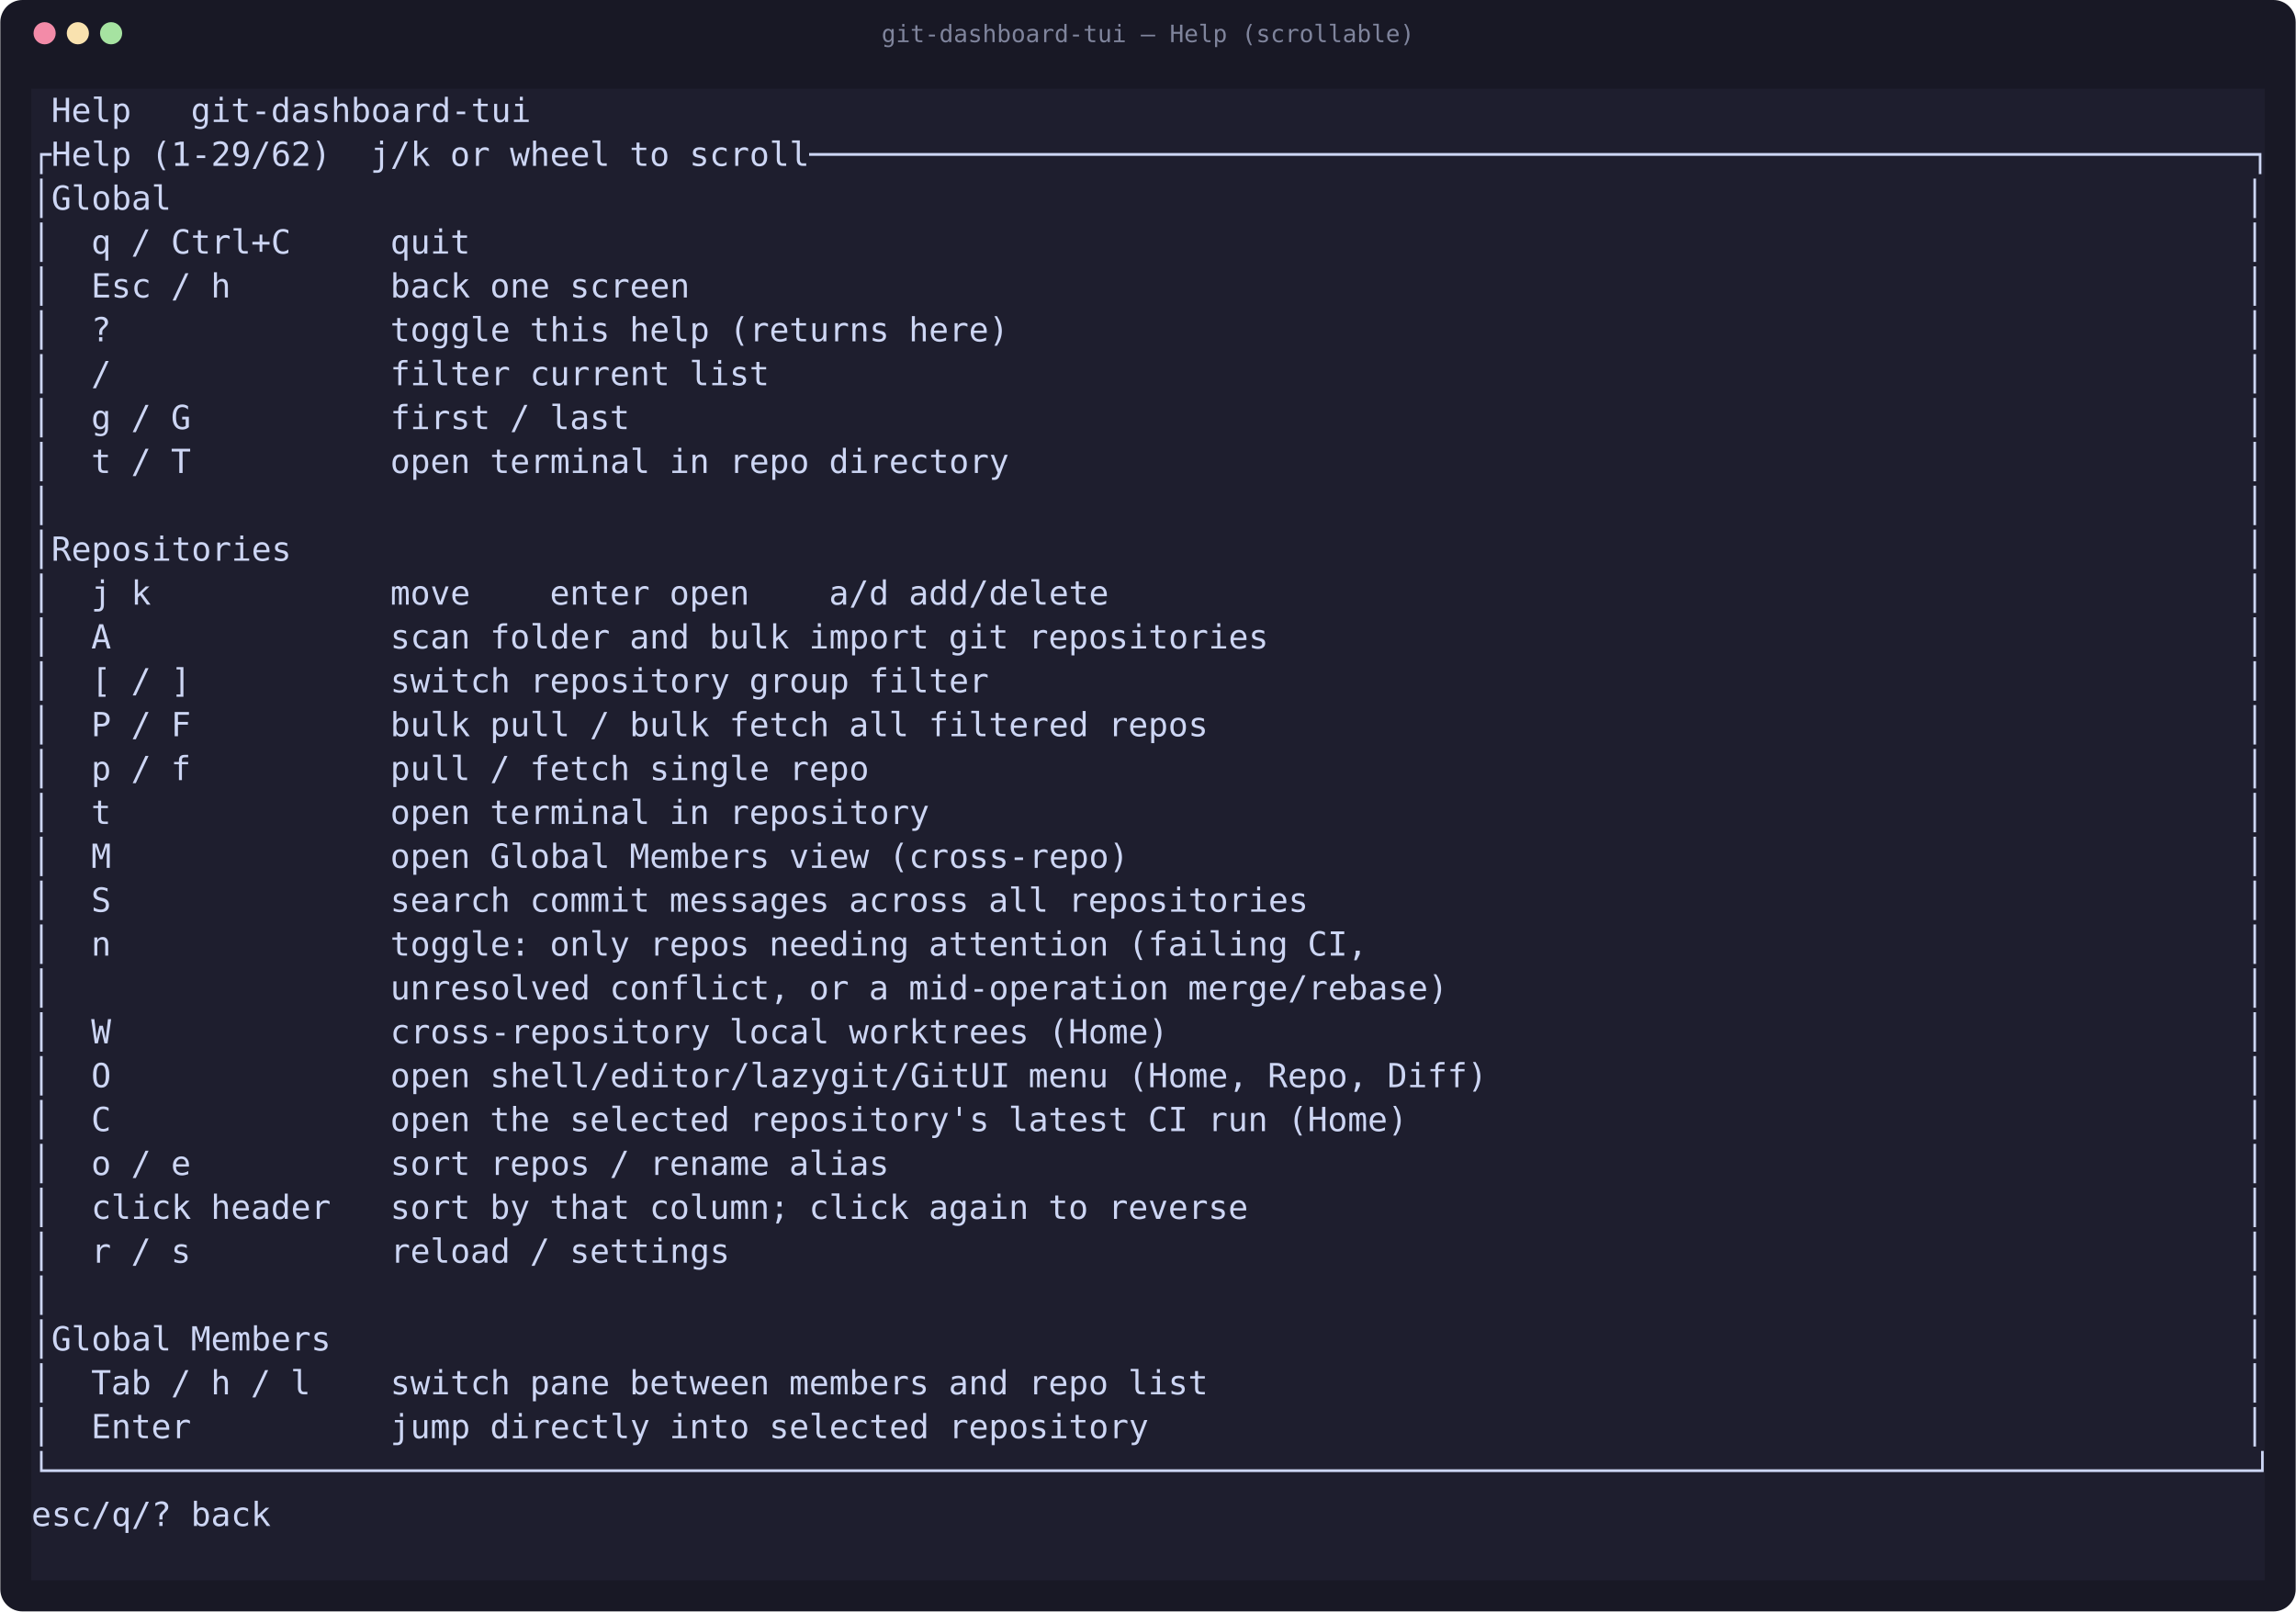
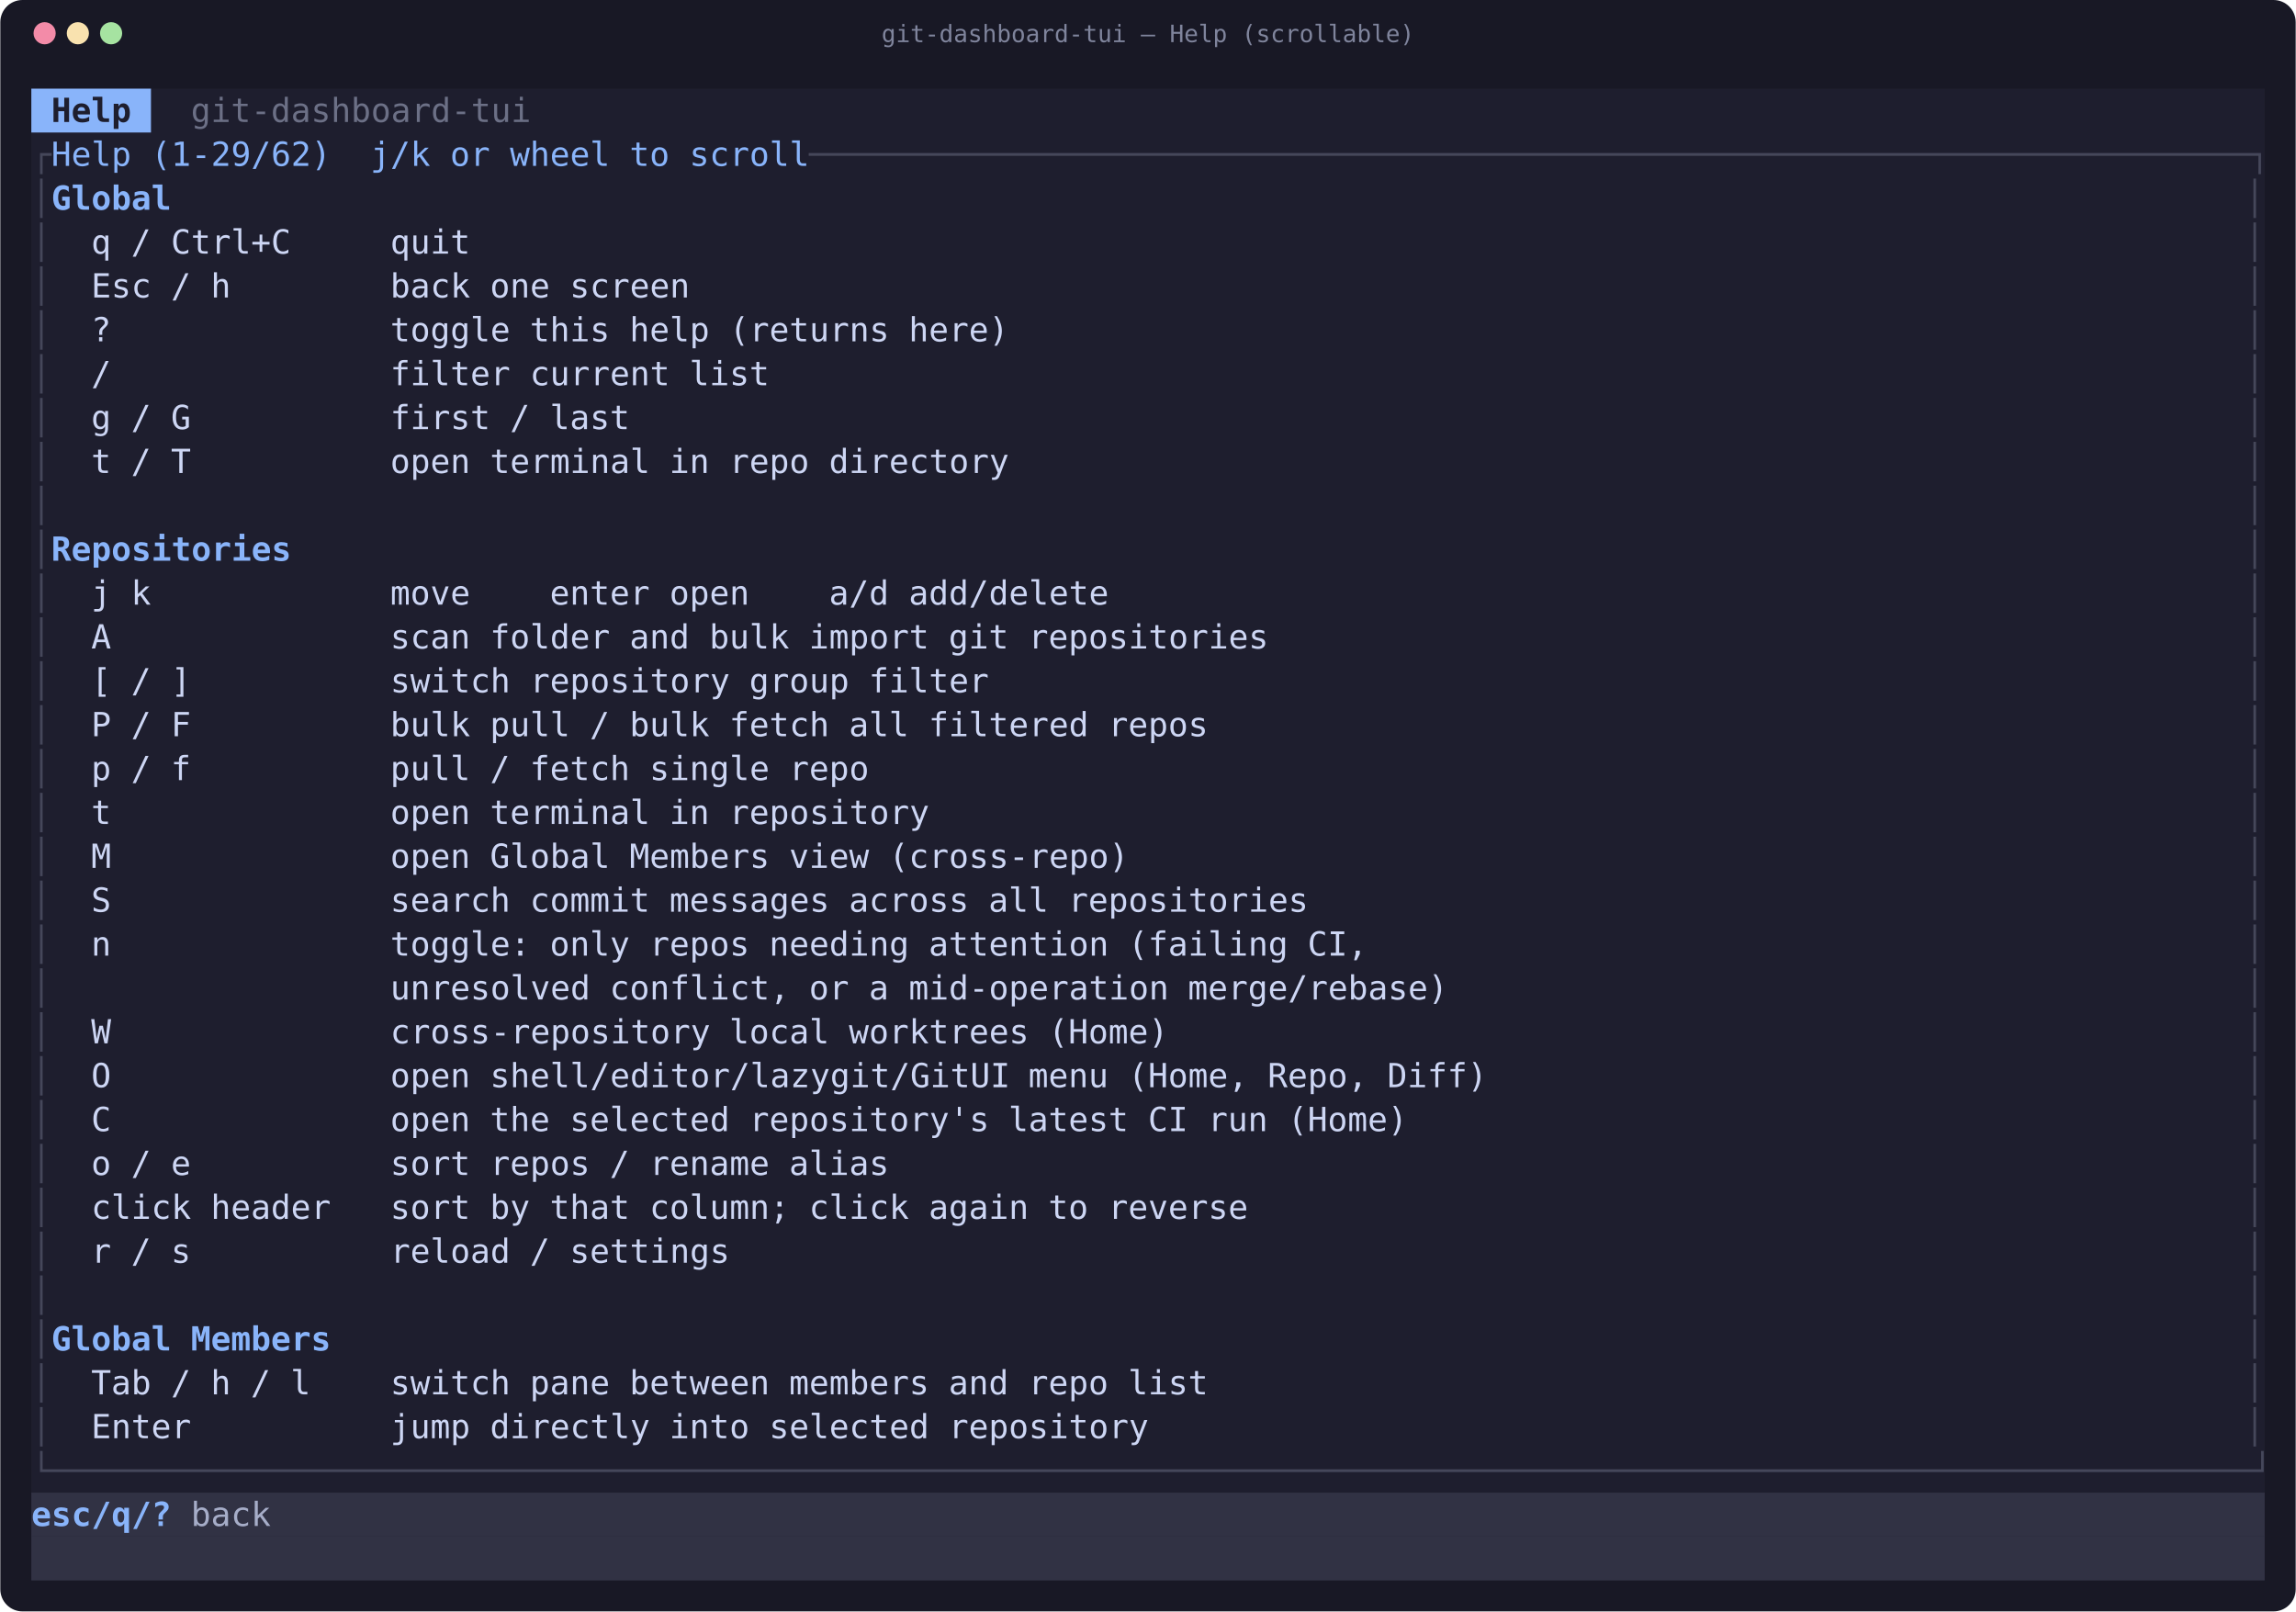
<svg xmlns="http://www.w3.org/2000/svg" width="1036" height="727" viewBox="0 0 1036.00 727.20" font-family="ui-monospace,SFMono-Regular,Menlo,Consolas,'DejaVu Sans Mono','Noto Sans Mono CJK JP','Hiragino Kaku Gothic ProN','Yu Gothic',monospace" font-size="15.0">
  <rect width="1036.00" height="727.20" rx="10" fill="#181825" />
  <circle cx="20.0" cy="15.0" r="5" fill="#f38ba8" />
  <circle cx="35.0" cy="15.0" r="5" fill="#f9e2af" />
  <circle cx="50.0" cy="15.0" r="5" fill="#a6e3a1" />
  <text x="518.0" y="19.0" fill="#7f849c" font-size="10.8" text-anchor="middle">git-dashboard-tui — Help (scrollable)</text>
  <rect x="14.00" y="40.00" width="1008.00" height="673.20" fill="#1e1e2e" />
-   <text x="23.00" y="55.05" fill="#cdd6f4" textLength="36.00" lengthAdjust="spacingAndGlyphs" xml:space="preserve">Help</text>
-   <text x="86.00" y="55.05" fill="#cdd6f4" textLength="153.00" lengthAdjust="spacingAndGlyphs" xml:space="preserve">git-dashboard-tui</text>
-   <text x="14.00" y="74.85" fill="#cdd6f4" textLength="45.00" lengthAdjust="spacingAndGlyphs" xml:space="preserve">┌Help</text>
-   <text x="68.00" y="74.85" fill="#cdd6f4" textLength="81.00" lengthAdjust="spacingAndGlyphs" xml:space="preserve">(1-29/62)</text>
-   <text x="167.00" y="74.85" fill="#cdd6f4" textLength="27.00" lengthAdjust="spacingAndGlyphs" xml:space="preserve">j/k</text>
-   <text x="203.00" y="74.85" fill="#cdd6f4" textLength="18.00" lengthAdjust="spacingAndGlyphs" xml:space="preserve">or</text>
-   <text x="230.00" y="74.85" fill="#cdd6f4" textLength="45.00" lengthAdjust="spacingAndGlyphs" xml:space="preserve">wheel</text>
-   <text x="284.00" y="74.85" fill="#cdd6f4" textLength="18.00" lengthAdjust="spacingAndGlyphs" xml:space="preserve">to</text>
-   <text x="311.00" y="74.85" fill="#cdd6f4" textLength="711.00" lengthAdjust="spacingAndGlyphs" xml:space="preserve">scroll────────────────────────────────────────────────────────────────────────┐</text>
-   <text x="14.00" y="94.65" fill="#cdd6f4" textLength="63.00" lengthAdjust="spacingAndGlyphs" xml:space="preserve">│Global</text>
-   <text x="1013.00" y="94.65" fill="#cdd6f4" textLength="9.00" lengthAdjust="spacingAndGlyphs" xml:space="preserve">│</text>
-   <text x="14.00" y="114.45" fill="#cdd6f4" textLength="9.00" lengthAdjust="spacingAndGlyphs" xml:space="preserve">│</text>
+   <rect x="14.00" y="40.00" width="54.00" height="19.80" fill="#89b4fa" />
+   <text x="23.00" y="55.05" fill="#1e1e2e" font-weight="bold" textLength="36.00" lengthAdjust="spacingAndGlyphs" xml:space="preserve">Help</text>
+   <text x="86.00" y="55.05" fill="#6c7086" textLength="153.00" lengthAdjust="spacingAndGlyphs" xml:space="preserve">git-dashboard-tui</text>
+   <text x="14.00" y="74.85" fill="#45475a" textLength="9.00" lengthAdjust="spacingAndGlyphs" xml:space="preserve">┌</text>
+   <text x="23.00" y="74.85" fill="#89b4fa" textLength="36.00" lengthAdjust="spacingAndGlyphs" xml:space="preserve">Help</text>
+   <text x="68.00" y="74.85" fill="#89b4fa" textLength="81.00" lengthAdjust="spacingAndGlyphs" xml:space="preserve">(1-29/62)</text>
+   <text x="167.00" y="74.85" fill="#89b4fa" textLength="27.00" lengthAdjust="spacingAndGlyphs" xml:space="preserve">j/k</text>
+   <text x="203.00" y="74.85" fill="#89b4fa" textLength="18.00" lengthAdjust="spacingAndGlyphs" xml:space="preserve">or</text>
+   <text x="230.00" y="74.85" fill="#89b4fa" textLength="45.00" lengthAdjust="spacingAndGlyphs" xml:space="preserve">wheel</text>
+   <text x="284.00" y="74.85" fill="#89b4fa" textLength="18.00" lengthAdjust="spacingAndGlyphs" xml:space="preserve">to</text>
+   <text x="311.00" y="74.85" fill="#89b4fa" textLength="54.00" lengthAdjust="spacingAndGlyphs" xml:space="preserve">scroll</text>
+   <text x="365.00" y="74.85" fill="#45475a" textLength="657.00" lengthAdjust="spacingAndGlyphs" xml:space="preserve">────────────────────────────────────────────────────────────────────────┐</text>
+   <text x="14.00" y="94.65" fill="#45475a" textLength="9.00" lengthAdjust="spacingAndGlyphs" xml:space="preserve">│</text>
+   <text x="23.00" y="94.65" fill="#89b4fa" font-weight="bold" textLength="54.00" lengthAdjust="spacingAndGlyphs" xml:space="preserve">Global</text>
+   <text x="1013.00" y="94.65" fill="#45475a" textLength="9.00" lengthAdjust="spacingAndGlyphs" xml:space="preserve">│</text>
+   <text x="14.00" y="114.45" fill="#45475a" textLength="9.00" lengthAdjust="spacingAndGlyphs" xml:space="preserve">│</text>
  <text x="41.00" y="114.45" fill="#cdd6f4" textLength="9.00" lengthAdjust="spacingAndGlyphs" xml:space="preserve">q</text>
  <text x="59.00" y="114.45" fill="#cdd6f4" textLength="9.00" lengthAdjust="spacingAndGlyphs" xml:space="preserve">/</text>
  <text x="77.00" y="114.45" fill="#cdd6f4" textLength="54.00" lengthAdjust="spacingAndGlyphs" xml:space="preserve">Ctrl+C</text>
  <text x="176.00" y="114.45" fill="#cdd6f4" textLength="36.00" lengthAdjust="spacingAndGlyphs" xml:space="preserve">quit</text>
-   <text x="1013.00" y="114.45" fill="#cdd6f4" textLength="9.00" lengthAdjust="spacingAndGlyphs" xml:space="preserve">│</text>
-   <text x="14.00" y="134.25" fill="#cdd6f4" textLength="9.00" lengthAdjust="spacingAndGlyphs" xml:space="preserve">│</text>
+   <text x="1013.00" y="114.45" fill="#45475a" textLength="9.00" lengthAdjust="spacingAndGlyphs" xml:space="preserve">│</text>
+   <text x="14.00" y="134.25" fill="#45475a" textLength="9.00" lengthAdjust="spacingAndGlyphs" xml:space="preserve">│</text>
  <text x="41.00" y="134.25" fill="#cdd6f4" textLength="27.00" lengthAdjust="spacingAndGlyphs" xml:space="preserve">Esc</text>
  <text x="77.00" y="134.25" fill="#cdd6f4" textLength="9.00" lengthAdjust="spacingAndGlyphs" xml:space="preserve">/</text>
  <text x="95.00" y="134.25" fill="#cdd6f4" textLength="9.00" lengthAdjust="spacingAndGlyphs" xml:space="preserve">h</text>
  <text x="176.00" y="134.25" fill="#cdd6f4" textLength="36.00" lengthAdjust="spacingAndGlyphs" xml:space="preserve">back</text>
  <text x="221.00" y="134.25" fill="#cdd6f4" textLength="27.00" lengthAdjust="spacingAndGlyphs" xml:space="preserve">one</text>
  <text x="257.00" y="134.25" fill="#cdd6f4" textLength="54.00" lengthAdjust="spacingAndGlyphs" xml:space="preserve">screen</text>
-   <text x="1013.00" y="134.25" fill="#cdd6f4" textLength="9.00" lengthAdjust="spacingAndGlyphs" xml:space="preserve">│</text>
-   <text x="14.00" y="154.05" fill="#cdd6f4" textLength="9.00" lengthAdjust="spacingAndGlyphs" xml:space="preserve">│</text>
+   <text x="1013.00" y="134.25" fill="#45475a" textLength="9.00" lengthAdjust="spacingAndGlyphs" xml:space="preserve">│</text>
+   <text x="14.00" y="154.05" fill="#45475a" textLength="9.00" lengthAdjust="spacingAndGlyphs" xml:space="preserve">│</text>
  <text x="41.00" y="154.05" fill="#cdd6f4" textLength="9.00" lengthAdjust="spacingAndGlyphs" xml:space="preserve">?</text>
  <text x="176.00" y="154.05" fill="#cdd6f4" textLength="54.00" lengthAdjust="spacingAndGlyphs" xml:space="preserve">toggle</text>
  <text x="239.00" y="154.05" fill="#cdd6f4" textLength="36.00" lengthAdjust="spacingAndGlyphs" xml:space="preserve">this</text>
  <text x="284.00" y="154.05" fill="#cdd6f4" textLength="36.00" lengthAdjust="spacingAndGlyphs" xml:space="preserve">help</text>
  <text x="329.00" y="154.05" fill="#cdd6f4" textLength="72.00" lengthAdjust="spacingAndGlyphs" xml:space="preserve">(returns</text>
  <text x="410.00" y="154.05" fill="#cdd6f4" textLength="45.00" lengthAdjust="spacingAndGlyphs" xml:space="preserve">here)</text>
-   <text x="1013.00" y="154.05" fill="#cdd6f4" textLength="9.00" lengthAdjust="spacingAndGlyphs" xml:space="preserve">│</text>
-   <text x="14.00" y="173.85" fill="#cdd6f4" textLength="9.00" lengthAdjust="spacingAndGlyphs" xml:space="preserve">│</text>
+   <text x="1013.00" y="154.05" fill="#45475a" textLength="9.00" lengthAdjust="spacingAndGlyphs" xml:space="preserve">│</text>
+   <text x="14.00" y="173.85" fill="#45475a" textLength="9.00" lengthAdjust="spacingAndGlyphs" xml:space="preserve">│</text>
  <text x="41.00" y="173.85" fill="#cdd6f4" textLength="9.00" lengthAdjust="spacingAndGlyphs" xml:space="preserve">/</text>
  <text x="176.00" y="173.85" fill="#cdd6f4" textLength="54.00" lengthAdjust="spacingAndGlyphs" xml:space="preserve">filter</text>
  <text x="239.00" y="173.85" fill="#cdd6f4" textLength="63.00" lengthAdjust="spacingAndGlyphs" xml:space="preserve">current</text>
  <text x="311.00" y="173.85" fill="#cdd6f4" textLength="36.00" lengthAdjust="spacingAndGlyphs" xml:space="preserve">list</text>
-   <text x="1013.00" y="173.85" fill="#cdd6f4" textLength="9.00" lengthAdjust="spacingAndGlyphs" xml:space="preserve">│</text>
-   <text x="14.00" y="193.65" fill="#cdd6f4" textLength="9.00" lengthAdjust="spacingAndGlyphs" xml:space="preserve">│</text>
+   <text x="1013.00" y="173.85" fill="#45475a" textLength="9.00" lengthAdjust="spacingAndGlyphs" xml:space="preserve">│</text>
+   <text x="14.00" y="193.65" fill="#45475a" textLength="9.00" lengthAdjust="spacingAndGlyphs" xml:space="preserve">│</text>
  <text x="41.00" y="193.65" fill="#cdd6f4" textLength="9.00" lengthAdjust="spacingAndGlyphs" xml:space="preserve">g</text>
  <text x="59.00" y="193.65" fill="#cdd6f4" textLength="9.00" lengthAdjust="spacingAndGlyphs" xml:space="preserve">/</text>
  <text x="77.00" y="193.65" fill="#cdd6f4" textLength="9.00" lengthAdjust="spacingAndGlyphs" xml:space="preserve">G</text>
  <text x="176.00" y="193.65" fill="#cdd6f4" textLength="45.00" lengthAdjust="spacingAndGlyphs" xml:space="preserve">first</text>
  <text x="230.00" y="193.65" fill="#cdd6f4" textLength="9.00" lengthAdjust="spacingAndGlyphs" xml:space="preserve">/</text>
  <text x="248.00" y="193.65" fill="#cdd6f4" textLength="36.00" lengthAdjust="spacingAndGlyphs" xml:space="preserve">last</text>
-   <text x="1013.00" y="193.65" fill="#cdd6f4" textLength="9.00" lengthAdjust="spacingAndGlyphs" xml:space="preserve">│</text>
-   <text x="14.00" y="213.45" fill="#cdd6f4" textLength="9.00" lengthAdjust="spacingAndGlyphs" xml:space="preserve">│</text>
+   <text x="1013.00" y="193.65" fill="#45475a" textLength="9.00" lengthAdjust="spacingAndGlyphs" xml:space="preserve">│</text>
+   <text x="14.00" y="213.45" fill="#45475a" textLength="9.00" lengthAdjust="spacingAndGlyphs" xml:space="preserve">│</text>
  <text x="41.00" y="213.45" fill="#cdd6f4" textLength="9.00" lengthAdjust="spacingAndGlyphs" xml:space="preserve">t</text>
  <text x="59.00" y="213.45" fill="#cdd6f4" textLength="9.00" lengthAdjust="spacingAndGlyphs" xml:space="preserve">/</text>
  <text x="77.00" y="213.45" fill="#cdd6f4" textLength="9.00" lengthAdjust="spacingAndGlyphs" xml:space="preserve">T</text>
  <text x="176.00" y="213.45" fill="#cdd6f4" textLength="36.00" lengthAdjust="spacingAndGlyphs" xml:space="preserve">open</text>
  <text x="221.00" y="213.45" fill="#cdd6f4" textLength="72.00" lengthAdjust="spacingAndGlyphs" xml:space="preserve">terminal</text>
  <text x="302.00" y="213.45" fill="#cdd6f4" textLength="18.00" lengthAdjust="spacingAndGlyphs" xml:space="preserve">in</text>
  <text x="329.00" y="213.45" fill="#cdd6f4" textLength="36.00" lengthAdjust="spacingAndGlyphs" xml:space="preserve">repo</text>
  <text x="374.00" y="213.45" fill="#cdd6f4" textLength="81.00" lengthAdjust="spacingAndGlyphs" xml:space="preserve">directory</text>
-   <text x="1013.00" y="213.45" fill="#cdd6f4" textLength="9.00" lengthAdjust="spacingAndGlyphs" xml:space="preserve">│</text>
-   <text x="14.00" y="233.25" fill="#cdd6f4" textLength="9.00" lengthAdjust="spacingAndGlyphs" xml:space="preserve">│</text>
-   <text x="1013.00" y="233.25" fill="#cdd6f4" textLength="9.00" lengthAdjust="spacingAndGlyphs" xml:space="preserve">│</text>
-   <text x="14.00" y="253.05" fill="#cdd6f4" textLength="117.00" lengthAdjust="spacingAndGlyphs" xml:space="preserve">│Repositories</text>
-   <text x="1013.00" y="253.05" fill="#cdd6f4" textLength="9.00" lengthAdjust="spacingAndGlyphs" xml:space="preserve">│</text>
-   <text x="14.00" y="272.85" fill="#cdd6f4" textLength="9.00" lengthAdjust="spacingAndGlyphs" xml:space="preserve">│</text>
+   <text x="1013.00" y="213.45" fill="#45475a" textLength="9.00" lengthAdjust="spacingAndGlyphs" xml:space="preserve">│</text>
+   <text x="14.00" y="233.25" fill="#45475a" textLength="9.00" lengthAdjust="spacingAndGlyphs" xml:space="preserve">│</text>
+   <text x="1013.00" y="233.25" fill="#45475a" textLength="9.00" lengthAdjust="spacingAndGlyphs" xml:space="preserve">│</text>
+   <text x="14.00" y="253.05" fill="#45475a" textLength="9.00" lengthAdjust="spacingAndGlyphs" xml:space="preserve">│</text>
+   <text x="23.00" y="253.05" fill="#89b4fa" font-weight="bold" textLength="108.00" lengthAdjust="spacingAndGlyphs" xml:space="preserve">Repositories</text>
+   <text x="1013.00" y="253.05" fill="#45475a" textLength="9.00" lengthAdjust="spacingAndGlyphs" xml:space="preserve">│</text>
+   <text x="14.00" y="272.85" fill="#45475a" textLength="9.00" lengthAdjust="spacingAndGlyphs" xml:space="preserve">│</text>
  <text x="41.00" y="272.85" fill="#cdd6f4" textLength="9.00" lengthAdjust="spacingAndGlyphs" xml:space="preserve">j</text>
  <text x="59.00" y="272.85" fill="#cdd6f4" textLength="9.00" lengthAdjust="spacingAndGlyphs" xml:space="preserve">k</text>
  <text x="176.00" y="272.85" fill="#cdd6f4" textLength="36.00" lengthAdjust="spacingAndGlyphs" xml:space="preserve">move</text>
  <text x="248.00" y="272.85" fill="#cdd6f4" textLength="45.00" lengthAdjust="spacingAndGlyphs" xml:space="preserve">enter</text>
  <text x="302.00" y="272.85" fill="#cdd6f4" textLength="36.00" lengthAdjust="spacingAndGlyphs" xml:space="preserve">open</text>
  <text x="374.00" y="272.85" fill="#cdd6f4" textLength="27.00" lengthAdjust="spacingAndGlyphs" xml:space="preserve">a/d</text>
  <text x="410.00" y="272.85" fill="#cdd6f4" textLength="90.00" lengthAdjust="spacingAndGlyphs" xml:space="preserve">add/delete</text>
-   <text x="1013.00" y="272.85" fill="#cdd6f4" textLength="9.00" lengthAdjust="spacingAndGlyphs" xml:space="preserve">│</text>
-   <text x="14.00" y="292.65" fill="#cdd6f4" textLength="9.00" lengthAdjust="spacingAndGlyphs" xml:space="preserve">│</text>
+   <text x="1013.00" y="272.85" fill="#45475a" textLength="9.00" lengthAdjust="spacingAndGlyphs" xml:space="preserve">│</text>
+   <text x="14.00" y="292.65" fill="#45475a" textLength="9.00" lengthAdjust="spacingAndGlyphs" xml:space="preserve">│</text>
  <text x="41.00" y="292.65" fill="#cdd6f4" textLength="9.00" lengthAdjust="spacingAndGlyphs" xml:space="preserve">A</text>
  <text x="176.00" y="292.65" fill="#cdd6f4" textLength="36.00" lengthAdjust="spacingAndGlyphs" xml:space="preserve">scan</text>
  <text x="221.00" y="292.65" fill="#cdd6f4" textLength="54.00" lengthAdjust="spacingAndGlyphs" xml:space="preserve">folder</text>
  <text x="284.00" y="292.65" fill="#cdd6f4" textLength="27.00" lengthAdjust="spacingAndGlyphs" xml:space="preserve">and</text>
  <text x="320.00" y="292.65" fill="#cdd6f4" textLength="36.00" lengthAdjust="spacingAndGlyphs" xml:space="preserve">bulk</text>
  <text x="365.00" y="292.65" fill="#cdd6f4" textLength="54.00" lengthAdjust="spacingAndGlyphs" xml:space="preserve">import</text>
  <text x="428.00" y="292.65" fill="#cdd6f4" textLength="27.00" lengthAdjust="spacingAndGlyphs" xml:space="preserve">git</text>
  <text x="464.00" y="292.65" fill="#cdd6f4" textLength="108.00" lengthAdjust="spacingAndGlyphs" xml:space="preserve">repositories</text>
-   <text x="1013.00" y="292.65" fill="#cdd6f4" textLength="9.00" lengthAdjust="spacingAndGlyphs" xml:space="preserve">│</text>
-   <text x="14.00" y="312.45" fill="#cdd6f4" textLength="9.00" lengthAdjust="spacingAndGlyphs" xml:space="preserve">│</text>
+   <text x="1013.00" y="292.65" fill="#45475a" textLength="9.00" lengthAdjust="spacingAndGlyphs" xml:space="preserve">│</text>
+   <text x="14.00" y="312.45" fill="#45475a" textLength="9.00" lengthAdjust="spacingAndGlyphs" xml:space="preserve">│</text>
  <text x="41.00" y="312.45" fill="#cdd6f4" textLength="9.00" lengthAdjust="spacingAndGlyphs" xml:space="preserve">[</text>
  <text x="59.00" y="312.45" fill="#cdd6f4" textLength="9.00" lengthAdjust="spacingAndGlyphs" xml:space="preserve">/</text>
  <text x="77.00" y="312.45" fill="#cdd6f4" textLength="9.00" lengthAdjust="spacingAndGlyphs" xml:space="preserve">]</text>
  <text x="176.00" y="312.45" fill="#cdd6f4" textLength="54.00" lengthAdjust="spacingAndGlyphs" xml:space="preserve">switch</text>
  <text x="239.00" y="312.45" fill="#cdd6f4" textLength="90.00" lengthAdjust="spacingAndGlyphs" xml:space="preserve">repository</text>
  <text x="338.00" y="312.45" fill="#cdd6f4" textLength="45.00" lengthAdjust="spacingAndGlyphs" xml:space="preserve">group</text>
  <text x="392.00" y="312.45" fill="#cdd6f4" textLength="54.00" lengthAdjust="spacingAndGlyphs" xml:space="preserve">filter</text>
-   <text x="1013.00" y="312.45" fill="#cdd6f4" textLength="9.00" lengthAdjust="spacingAndGlyphs" xml:space="preserve">│</text>
-   <text x="14.00" y="332.25" fill="#cdd6f4" textLength="9.00" lengthAdjust="spacingAndGlyphs" xml:space="preserve">│</text>
+   <text x="1013.00" y="312.45" fill="#45475a" textLength="9.00" lengthAdjust="spacingAndGlyphs" xml:space="preserve">│</text>
+   <text x="14.00" y="332.25" fill="#45475a" textLength="9.00" lengthAdjust="spacingAndGlyphs" xml:space="preserve">│</text>
  <text x="41.00" y="332.25" fill="#cdd6f4" textLength="9.00" lengthAdjust="spacingAndGlyphs" xml:space="preserve">P</text>
  <text x="59.00" y="332.25" fill="#cdd6f4" textLength="9.00" lengthAdjust="spacingAndGlyphs" xml:space="preserve">/</text>
  <text x="77.00" y="332.25" fill="#cdd6f4" textLength="9.00" lengthAdjust="spacingAndGlyphs" xml:space="preserve">F</text>
  <text x="176.00" y="332.25" fill="#cdd6f4" textLength="36.00" lengthAdjust="spacingAndGlyphs" xml:space="preserve">bulk</text>
  <text x="221.00" y="332.25" fill="#cdd6f4" textLength="36.00" lengthAdjust="spacingAndGlyphs" xml:space="preserve">pull</text>
  <text x="266.00" y="332.25" fill="#cdd6f4" textLength="9.00" lengthAdjust="spacingAndGlyphs" xml:space="preserve">/</text>
  <text x="284.00" y="332.25" fill="#cdd6f4" textLength="36.00" lengthAdjust="spacingAndGlyphs" xml:space="preserve">bulk</text>
  <text x="329.00" y="332.25" fill="#cdd6f4" textLength="45.00" lengthAdjust="spacingAndGlyphs" xml:space="preserve">fetch</text>
  <text x="383.00" y="332.25" fill="#cdd6f4" textLength="27.00" lengthAdjust="spacingAndGlyphs" xml:space="preserve">all</text>
  <text x="419.00" y="332.25" fill="#cdd6f4" textLength="72.00" lengthAdjust="spacingAndGlyphs" xml:space="preserve">filtered</text>
  <text x="500.00" y="332.25" fill="#cdd6f4" textLength="45.00" lengthAdjust="spacingAndGlyphs" xml:space="preserve">repos</text>
-   <text x="1013.00" y="332.25" fill="#cdd6f4" textLength="9.00" lengthAdjust="spacingAndGlyphs" xml:space="preserve">│</text>
-   <text x="14.00" y="352.05" fill="#cdd6f4" textLength="9.00" lengthAdjust="spacingAndGlyphs" xml:space="preserve">│</text>
+   <text x="1013.00" y="332.25" fill="#45475a" textLength="9.00" lengthAdjust="spacingAndGlyphs" xml:space="preserve">│</text>
+   <text x="14.00" y="352.05" fill="#45475a" textLength="9.00" lengthAdjust="spacingAndGlyphs" xml:space="preserve">│</text>
  <text x="41.00" y="352.05" fill="#cdd6f4" textLength="9.00" lengthAdjust="spacingAndGlyphs" xml:space="preserve">p</text>
  <text x="59.00" y="352.05" fill="#cdd6f4" textLength="9.00" lengthAdjust="spacingAndGlyphs" xml:space="preserve">/</text>
  <text x="77.00" y="352.05" fill="#cdd6f4" textLength="9.00" lengthAdjust="spacingAndGlyphs" xml:space="preserve">f</text>
  <text x="176.00" y="352.05" fill="#cdd6f4" textLength="36.00" lengthAdjust="spacingAndGlyphs" xml:space="preserve">pull</text>
  <text x="221.00" y="352.05" fill="#cdd6f4" textLength="9.00" lengthAdjust="spacingAndGlyphs" xml:space="preserve">/</text>
  <text x="239.00" y="352.05" fill="#cdd6f4" textLength="45.00" lengthAdjust="spacingAndGlyphs" xml:space="preserve">fetch</text>
  <text x="293.00" y="352.05" fill="#cdd6f4" textLength="54.00" lengthAdjust="spacingAndGlyphs" xml:space="preserve">single</text>
  <text x="356.00" y="352.05" fill="#cdd6f4" textLength="36.00" lengthAdjust="spacingAndGlyphs" xml:space="preserve">repo</text>
-   <text x="1013.00" y="352.05" fill="#cdd6f4" textLength="9.00" lengthAdjust="spacingAndGlyphs" xml:space="preserve">│</text>
-   <text x="14.00" y="371.85" fill="#cdd6f4" textLength="9.00" lengthAdjust="spacingAndGlyphs" xml:space="preserve">│</text>
+   <text x="1013.00" y="352.05" fill="#45475a" textLength="9.00" lengthAdjust="spacingAndGlyphs" xml:space="preserve">│</text>
+   <text x="14.00" y="371.85" fill="#45475a" textLength="9.00" lengthAdjust="spacingAndGlyphs" xml:space="preserve">│</text>
  <text x="41.00" y="371.85" fill="#cdd6f4" textLength="9.00" lengthAdjust="spacingAndGlyphs" xml:space="preserve">t</text>
  <text x="176.00" y="371.85" fill="#cdd6f4" textLength="36.00" lengthAdjust="spacingAndGlyphs" xml:space="preserve">open</text>
  <text x="221.00" y="371.85" fill="#cdd6f4" textLength="72.00" lengthAdjust="spacingAndGlyphs" xml:space="preserve">terminal</text>
  <text x="302.00" y="371.85" fill="#cdd6f4" textLength="18.00" lengthAdjust="spacingAndGlyphs" xml:space="preserve">in</text>
  <text x="329.00" y="371.85" fill="#cdd6f4" textLength="90.00" lengthAdjust="spacingAndGlyphs" xml:space="preserve">repository</text>
-   <text x="1013.00" y="371.85" fill="#cdd6f4" textLength="9.00" lengthAdjust="spacingAndGlyphs" xml:space="preserve">│</text>
-   <text x="14.00" y="391.65" fill="#cdd6f4" textLength="9.00" lengthAdjust="spacingAndGlyphs" xml:space="preserve">│</text>
+   <text x="1013.00" y="371.85" fill="#45475a" textLength="9.00" lengthAdjust="spacingAndGlyphs" xml:space="preserve">│</text>
+   <text x="14.00" y="391.65" fill="#45475a" textLength="9.00" lengthAdjust="spacingAndGlyphs" xml:space="preserve">│</text>
  <text x="41.00" y="391.65" fill="#cdd6f4" textLength="9.00" lengthAdjust="spacingAndGlyphs" xml:space="preserve">M</text>
  <text x="176.00" y="391.65" fill="#cdd6f4" textLength="36.00" lengthAdjust="spacingAndGlyphs" xml:space="preserve">open</text>
  <text x="221.00" y="391.65" fill="#cdd6f4" textLength="54.00" lengthAdjust="spacingAndGlyphs" xml:space="preserve">Global</text>
  <text x="284.00" y="391.65" fill="#cdd6f4" textLength="63.00" lengthAdjust="spacingAndGlyphs" xml:space="preserve">Members</text>
  <text x="356.00" y="391.65" fill="#cdd6f4" textLength="36.00" lengthAdjust="spacingAndGlyphs" xml:space="preserve">view</text>
  <text x="401.00" y="391.65" fill="#cdd6f4" textLength="108.00" lengthAdjust="spacingAndGlyphs" xml:space="preserve">(cross-repo)</text>
-   <text x="1013.00" y="391.65" fill="#cdd6f4" textLength="9.00" lengthAdjust="spacingAndGlyphs" xml:space="preserve">│</text>
-   <text x="14.00" y="411.45" fill="#cdd6f4" textLength="9.00" lengthAdjust="spacingAndGlyphs" xml:space="preserve">│</text>
+   <text x="1013.00" y="391.65" fill="#45475a" textLength="9.00" lengthAdjust="spacingAndGlyphs" xml:space="preserve">│</text>
+   <text x="14.00" y="411.45" fill="#45475a" textLength="9.00" lengthAdjust="spacingAndGlyphs" xml:space="preserve">│</text>
  <text x="41.00" y="411.45" fill="#cdd6f4" textLength="9.00" lengthAdjust="spacingAndGlyphs" xml:space="preserve">S</text>
  <text x="176.00" y="411.45" fill="#cdd6f4" textLength="54.00" lengthAdjust="spacingAndGlyphs" xml:space="preserve">search</text>
  <text x="239.00" y="411.45" fill="#cdd6f4" textLength="54.00" lengthAdjust="spacingAndGlyphs" xml:space="preserve">commit</text>
  <text x="302.00" y="411.45" fill="#cdd6f4" textLength="72.00" lengthAdjust="spacingAndGlyphs" xml:space="preserve">messages</text>
  <text x="383.00" y="411.45" fill="#cdd6f4" textLength="54.00" lengthAdjust="spacingAndGlyphs" xml:space="preserve">across</text>
  <text x="446.00" y="411.45" fill="#cdd6f4" textLength="27.00" lengthAdjust="spacingAndGlyphs" xml:space="preserve">all</text>
  <text x="482.00" y="411.45" fill="#cdd6f4" textLength="108.00" lengthAdjust="spacingAndGlyphs" xml:space="preserve">repositories</text>
-   <text x="1013.00" y="411.45" fill="#cdd6f4" textLength="9.00" lengthAdjust="spacingAndGlyphs" xml:space="preserve">│</text>
-   <text x="14.00" y="431.25" fill="#cdd6f4" textLength="9.00" lengthAdjust="spacingAndGlyphs" xml:space="preserve">│</text>
+   <text x="1013.00" y="411.45" fill="#45475a" textLength="9.00" lengthAdjust="spacingAndGlyphs" xml:space="preserve">│</text>
+   <text x="14.00" y="431.25" fill="#45475a" textLength="9.00" lengthAdjust="spacingAndGlyphs" xml:space="preserve">│</text>
  <text x="41.00" y="431.25" fill="#cdd6f4" textLength="9.00" lengthAdjust="spacingAndGlyphs" xml:space="preserve">n</text>
  <text x="176.00" y="431.25" fill="#cdd6f4" textLength="63.00" lengthAdjust="spacingAndGlyphs" xml:space="preserve">toggle:</text>
  <text x="248.00" y="431.25" fill="#cdd6f4" textLength="36.00" lengthAdjust="spacingAndGlyphs" xml:space="preserve">only</text>
  <text x="293.00" y="431.25" fill="#cdd6f4" textLength="45.00" lengthAdjust="spacingAndGlyphs" xml:space="preserve">repos</text>
  <text x="347.00" y="431.25" fill="#cdd6f4" textLength="63.00" lengthAdjust="spacingAndGlyphs" xml:space="preserve">needing</text>
  <text x="419.00" y="431.25" fill="#cdd6f4" textLength="81.00" lengthAdjust="spacingAndGlyphs" xml:space="preserve">attention</text>
  <text x="509.00" y="431.25" fill="#cdd6f4" textLength="72.00" lengthAdjust="spacingAndGlyphs" xml:space="preserve">(failing</text>
  <text x="590.00" y="431.25" fill="#cdd6f4" textLength="27.00" lengthAdjust="spacingAndGlyphs" xml:space="preserve">CI,</text>
-   <text x="1013.00" y="431.25" fill="#cdd6f4" textLength="9.00" lengthAdjust="spacingAndGlyphs" xml:space="preserve">│</text>
-   <text x="14.00" y="451.05" fill="#cdd6f4" textLength="9.00" lengthAdjust="spacingAndGlyphs" xml:space="preserve">│</text>
+   <text x="1013.00" y="431.25" fill="#45475a" textLength="9.00" lengthAdjust="spacingAndGlyphs" xml:space="preserve">│</text>
+   <text x="14.00" y="451.05" fill="#45475a" textLength="9.00" lengthAdjust="spacingAndGlyphs" xml:space="preserve">│</text>
  <text x="176.00" y="451.05" fill="#cdd6f4" textLength="90.00" lengthAdjust="spacingAndGlyphs" xml:space="preserve">unresolved</text>
  <text x="275.00" y="451.05" fill="#cdd6f4" textLength="81.00" lengthAdjust="spacingAndGlyphs" xml:space="preserve">conflict,</text>
  <text x="365.00" y="451.05" fill="#cdd6f4" textLength="18.00" lengthAdjust="spacingAndGlyphs" xml:space="preserve">or</text>
  <text x="392.00" y="451.05" fill="#cdd6f4" textLength="9.00" lengthAdjust="spacingAndGlyphs" xml:space="preserve">a</text>
  <text x="410.00" y="451.05" fill="#cdd6f4" textLength="117.00" lengthAdjust="spacingAndGlyphs" xml:space="preserve">mid-operation</text>
  <text x="536.00" y="451.05" fill="#cdd6f4" textLength="117.00" lengthAdjust="spacingAndGlyphs" xml:space="preserve">merge/rebase)</text>
-   <text x="1013.00" y="451.05" fill="#cdd6f4" textLength="9.00" lengthAdjust="spacingAndGlyphs" xml:space="preserve">│</text>
-   <text x="14.00" y="470.85" fill="#cdd6f4" textLength="9.00" lengthAdjust="spacingAndGlyphs" xml:space="preserve">│</text>
+   <text x="1013.00" y="451.05" fill="#45475a" textLength="9.00" lengthAdjust="spacingAndGlyphs" xml:space="preserve">│</text>
+   <text x="14.00" y="470.85" fill="#45475a" textLength="9.00" lengthAdjust="spacingAndGlyphs" xml:space="preserve">│</text>
  <text x="41.00" y="470.85" fill="#cdd6f4" textLength="9.00" lengthAdjust="spacingAndGlyphs" xml:space="preserve">W</text>
  <text x="176.00" y="470.85" fill="#cdd6f4" textLength="144.00" lengthAdjust="spacingAndGlyphs" xml:space="preserve">cross-repository</text>
  <text x="329.00" y="470.85" fill="#cdd6f4" textLength="45.00" lengthAdjust="spacingAndGlyphs" xml:space="preserve">local</text>
  <text x="383.00" y="470.85" fill="#cdd6f4" textLength="81.00" lengthAdjust="spacingAndGlyphs" xml:space="preserve">worktrees</text>
  <text x="473.00" y="470.85" fill="#cdd6f4" textLength="54.00" lengthAdjust="spacingAndGlyphs" xml:space="preserve">(Home)</text>
-   <text x="1013.00" y="470.85" fill="#cdd6f4" textLength="9.00" lengthAdjust="spacingAndGlyphs" xml:space="preserve">│</text>
-   <text x="14.00" y="490.65" fill="#cdd6f4" textLength="9.00" lengthAdjust="spacingAndGlyphs" xml:space="preserve">│</text>
+   <text x="1013.00" y="470.85" fill="#45475a" textLength="9.00" lengthAdjust="spacingAndGlyphs" xml:space="preserve">│</text>
+   <text x="14.00" y="490.65" fill="#45475a" textLength="9.00" lengthAdjust="spacingAndGlyphs" xml:space="preserve">│</text>
  <text x="41.00" y="490.65" fill="#cdd6f4" textLength="9.00" lengthAdjust="spacingAndGlyphs" xml:space="preserve">O</text>
  <text x="176.00" y="490.65" fill="#cdd6f4" textLength="36.00" lengthAdjust="spacingAndGlyphs" xml:space="preserve">open</text>
  <text x="221.00" y="490.65" fill="#cdd6f4" textLength="234.00" lengthAdjust="spacingAndGlyphs" xml:space="preserve">shell/editor/lazygit/GitUI</text>
  <text x="464.00" y="490.65" fill="#cdd6f4" textLength="36.00" lengthAdjust="spacingAndGlyphs" xml:space="preserve">menu</text>
  <text x="509.00" y="490.65" fill="#cdd6f4" textLength="54.00" lengthAdjust="spacingAndGlyphs" xml:space="preserve">(Home,</text>
  <text x="572.00" y="490.65" fill="#cdd6f4" textLength="45.00" lengthAdjust="spacingAndGlyphs" xml:space="preserve">Repo,</text>
  <text x="626.00" y="490.65" fill="#cdd6f4" textLength="45.00" lengthAdjust="spacingAndGlyphs" xml:space="preserve">Diff)</text>
-   <text x="1013.00" y="490.65" fill="#cdd6f4" textLength="9.00" lengthAdjust="spacingAndGlyphs" xml:space="preserve">│</text>
-   <text x="14.00" y="510.45" fill="#cdd6f4" textLength="9.00" lengthAdjust="spacingAndGlyphs" xml:space="preserve">│</text>
+   <text x="1013.00" y="490.65" fill="#45475a" textLength="9.00" lengthAdjust="spacingAndGlyphs" xml:space="preserve">│</text>
+   <text x="14.00" y="510.45" fill="#45475a" textLength="9.00" lengthAdjust="spacingAndGlyphs" xml:space="preserve">│</text>
  <text x="41.00" y="510.45" fill="#cdd6f4" textLength="9.00" lengthAdjust="spacingAndGlyphs" xml:space="preserve">C</text>
  <text x="176.00" y="510.45" fill="#cdd6f4" textLength="36.00" lengthAdjust="spacingAndGlyphs" xml:space="preserve">open</text>
  <text x="221.00" y="510.45" fill="#cdd6f4" textLength="27.00" lengthAdjust="spacingAndGlyphs" xml:space="preserve">the</text>
  <text x="257.00" y="510.45" fill="#cdd6f4" textLength="72.00" lengthAdjust="spacingAndGlyphs" xml:space="preserve">selected</text>
  <text x="338.00" y="510.45" fill="#cdd6f4" textLength="108.00" lengthAdjust="spacingAndGlyphs" xml:space="preserve">repository's</text>
  <text x="455.00" y="510.45" fill="#cdd6f4" textLength="54.00" lengthAdjust="spacingAndGlyphs" xml:space="preserve">latest</text>
  <text x="518.00" y="510.45" fill="#cdd6f4" textLength="18.00" lengthAdjust="spacingAndGlyphs" xml:space="preserve">CI</text>
  <text x="545.00" y="510.45" fill="#cdd6f4" textLength="27.00" lengthAdjust="spacingAndGlyphs" xml:space="preserve">run</text>
  <text x="581.00" y="510.45" fill="#cdd6f4" textLength="54.00" lengthAdjust="spacingAndGlyphs" xml:space="preserve">(Home)</text>
-   <text x="1013.00" y="510.45" fill="#cdd6f4" textLength="9.00" lengthAdjust="spacingAndGlyphs" xml:space="preserve">│</text>
-   <text x="14.00" y="530.25" fill="#cdd6f4" textLength="9.00" lengthAdjust="spacingAndGlyphs" xml:space="preserve">│</text>
+   <text x="1013.00" y="510.45" fill="#45475a" textLength="9.00" lengthAdjust="spacingAndGlyphs" xml:space="preserve">│</text>
+   <text x="14.00" y="530.25" fill="#45475a" textLength="9.00" lengthAdjust="spacingAndGlyphs" xml:space="preserve">│</text>
  <text x="41.00" y="530.25" fill="#cdd6f4" textLength="9.00" lengthAdjust="spacingAndGlyphs" xml:space="preserve">o</text>
  <text x="59.00" y="530.25" fill="#cdd6f4" textLength="9.00" lengthAdjust="spacingAndGlyphs" xml:space="preserve">/</text>
  <text x="77.00" y="530.25" fill="#cdd6f4" textLength="9.00" lengthAdjust="spacingAndGlyphs" xml:space="preserve">e</text>
  <text x="176.00" y="530.25" fill="#cdd6f4" textLength="36.00" lengthAdjust="spacingAndGlyphs" xml:space="preserve">sort</text>
  <text x="221.00" y="530.25" fill="#cdd6f4" textLength="45.00" lengthAdjust="spacingAndGlyphs" xml:space="preserve">repos</text>
  <text x="275.00" y="530.25" fill="#cdd6f4" textLength="9.00" lengthAdjust="spacingAndGlyphs" xml:space="preserve">/</text>
  <text x="293.00" y="530.25" fill="#cdd6f4" textLength="54.00" lengthAdjust="spacingAndGlyphs" xml:space="preserve">rename</text>
  <text x="356.00" y="530.25" fill="#cdd6f4" textLength="45.00" lengthAdjust="spacingAndGlyphs" xml:space="preserve">alias</text>
-   <text x="1013.00" y="530.25" fill="#cdd6f4" textLength="9.00" lengthAdjust="spacingAndGlyphs" xml:space="preserve">│</text>
-   <text x="14.00" y="550.05" fill="#cdd6f4" textLength="9.00" lengthAdjust="spacingAndGlyphs" xml:space="preserve">│</text>
+   <text x="1013.00" y="530.25" fill="#45475a" textLength="9.00" lengthAdjust="spacingAndGlyphs" xml:space="preserve">│</text>
+   <text x="14.00" y="550.05" fill="#45475a" textLength="9.00" lengthAdjust="spacingAndGlyphs" xml:space="preserve">│</text>
  <text x="41.00" y="550.05" fill="#cdd6f4" textLength="45.00" lengthAdjust="spacingAndGlyphs" xml:space="preserve">click</text>
  <text x="95.00" y="550.05" fill="#cdd6f4" textLength="54.00" lengthAdjust="spacingAndGlyphs" xml:space="preserve">header</text>
  <text x="176.00" y="550.05" fill="#cdd6f4" textLength="36.00" lengthAdjust="spacingAndGlyphs" xml:space="preserve">sort</text>
  <text x="221.00" y="550.05" fill="#cdd6f4" textLength="18.00" lengthAdjust="spacingAndGlyphs" xml:space="preserve">by</text>
  <text x="248.00" y="550.05" fill="#cdd6f4" textLength="36.00" lengthAdjust="spacingAndGlyphs" xml:space="preserve">that</text>
  <text x="293.00" y="550.05" fill="#cdd6f4" textLength="63.00" lengthAdjust="spacingAndGlyphs" xml:space="preserve">column;</text>
  <text x="365.00" y="550.05" fill="#cdd6f4" textLength="45.00" lengthAdjust="spacingAndGlyphs" xml:space="preserve">click</text>
  <text x="419.00" y="550.05" fill="#cdd6f4" textLength="45.00" lengthAdjust="spacingAndGlyphs" xml:space="preserve">again</text>
  <text x="473.00" y="550.05" fill="#cdd6f4" textLength="18.00" lengthAdjust="spacingAndGlyphs" xml:space="preserve">to</text>
  <text x="500.00" y="550.05" fill="#cdd6f4" textLength="63.00" lengthAdjust="spacingAndGlyphs" xml:space="preserve">reverse</text>
-   <text x="1013.00" y="550.05" fill="#cdd6f4" textLength="9.00" lengthAdjust="spacingAndGlyphs" xml:space="preserve">│</text>
-   <text x="14.00" y="569.85" fill="#cdd6f4" textLength="9.00" lengthAdjust="spacingAndGlyphs" xml:space="preserve">│</text>
+   <text x="1013.00" y="550.05" fill="#45475a" textLength="9.00" lengthAdjust="spacingAndGlyphs" xml:space="preserve">│</text>
+   <text x="14.00" y="569.85" fill="#45475a" textLength="9.00" lengthAdjust="spacingAndGlyphs" xml:space="preserve">│</text>
  <text x="41.00" y="569.85" fill="#cdd6f4" textLength="9.00" lengthAdjust="spacingAndGlyphs" xml:space="preserve">r</text>
  <text x="59.00" y="569.85" fill="#cdd6f4" textLength="9.00" lengthAdjust="spacingAndGlyphs" xml:space="preserve">/</text>
  <text x="77.00" y="569.85" fill="#cdd6f4" textLength="9.00" lengthAdjust="spacingAndGlyphs" xml:space="preserve">s</text>
  <text x="176.00" y="569.85" fill="#cdd6f4" textLength="54.00" lengthAdjust="spacingAndGlyphs" xml:space="preserve">reload</text>
  <text x="239.00" y="569.85" fill="#cdd6f4" textLength="9.00" lengthAdjust="spacingAndGlyphs" xml:space="preserve">/</text>
  <text x="257.00" y="569.85" fill="#cdd6f4" textLength="72.00" lengthAdjust="spacingAndGlyphs" xml:space="preserve">settings</text>
-   <text x="1013.00" y="569.85" fill="#cdd6f4" textLength="9.00" lengthAdjust="spacingAndGlyphs" xml:space="preserve">│</text>
-   <text x="14.00" y="589.65" fill="#cdd6f4" textLength="9.00" lengthAdjust="spacingAndGlyphs" xml:space="preserve">│</text>
-   <text x="1013.00" y="589.65" fill="#cdd6f4" textLength="9.00" lengthAdjust="spacingAndGlyphs" xml:space="preserve">│</text>
-   <text x="14.00" y="609.45" fill="#cdd6f4" textLength="63.00" lengthAdjust="spacingAndGlyphs" xml:space="preserve">│Global</text>
-   <text x="86.00" y="609.45" fill="#cdd6f4" textLength="63.00" lengthAdjust="spacingAndGlyphs" xml:space="preserve">Members</text>
-   <text x="1013.00" y="609.45" fill="#cdd6f4" textLength="9.00" lengthAdjust="spacingAndGlyphs" xml:space="preserve">│</text>
-   <text x="14.00" y="629.25" fill="#cdd6f4" textLength="9.00" lengthAdjust="spacingAndGlyphs" xml:space="preserve">│</text>
+   <text x="1013.00" y="569.85" fill="#45475a" textLength="9.00" lengthAdjust="spacingAndGlyphs" xml:space="preserve">│</text>
+   <text x="14.00" y="589.65" fill="#45475a" textLength="9.00" lengthAdjust="spacingAndGlyphs" xml:space="preserve">│</text>
+   <text x="1013.00" y="589.65" fill="#45475a" textLength="9.00" lengthAdjust="spacingAndGlyphs" xml:space="preserve">│</text>
+   <text x="14.00" y="609.45" fill="#45475a" textLength="9.00" lengthAdjust="spacingAndGlyphs" xml:space="preserve">│</text>
+   <text x="23.00" y="609.45" fill="#89b4fa" font-weight="bold" textLength="54.00" lengthAdjust="spacingAndGlyphs" xml:space="preserve">Global</text>
+   <text x="86.00" y="609.45" fill="#89b4fa" font-weight="bold" textLength="63.00" lengthAdjust="spacingAndGlyphs" xml:space="preserve">Members</text>
+   <text x="1013.00" y="609.45" fill="#45475a" textLength="9.00" lengthAdjust="spacingAndGlyphs" xml:space="preserve">│</text>
+   <text x="14.00" y="629.25" fill="#45475a" textLength="9.00" lengthAdjust="spacingAndGlyphs" xml:space="preserve">│</text>
  <text x="41.00" y="629.25" fill="#cdd6f4" textLength="27.00" lengthAdjust="spacingAndGlyphs" xml:space="preserve">Tab</text>
  <text x="77.00" y="629.25" fill="#cdd6f4" textLength="9.00" lengthAdjust="spacingAndGlyphs" xml:space="preserve">/</text>
  <text x="95.00" y="629.25" fill="#cdd6f4" textLength="9.00" lengthAdjust="spacingAndGlyphs" xml:space="preserve">h</text>
  <text x="113.00" y="629.25" fill="#cdd6f4" textLength="9.00" lengthAdjust="spacingAndGlyphs" xml:space="preserve">/</text>
  <text x="131.00" y="629.25" fill="#cdd6f4" textLength="9.00" lengthAdjust="spacingAndGlyphs" xml:space="preserve">l</text>
  <text x="176.00" y="629.25" fill="#cdd6f4" textLength="54.00" lengthAdjust="spacingAndGlyphs" xml:space="preserve">switch</text>
  <text x="239.00" y="629.25" fill="#cdd6f4" textLength="36.00" lengthAdjust="spacingAndGlyphs" xml:space="preserve">pane</text>
  <text x="284.00" y="629.25" fill="#cdd6f4" textLength="63.00" lengthAdjust="spacingAndGlyphs" xml:space="preserve">between</text>
  <text x="356.00" y="629.25" fill="#cdd6f4" textLength="63.00" lengthAdjust="spacingAndGlyphs" xml:space="preserve">members</text>
  <text x="428.00" y="629.25" fill="#cdd6f4" textLength="27.00" lengthAdjust="spacingAndGlyphs" xml:space="preserve">and</text>
  <text x="464.00" y="629.25" fill="#cdd6f4" textLength="36.00" lengthAdjust="spacingAndGlyphs" xml:space="preserve">repo</text>
  <text x="509.00" y="629.25" fill="#cdd6f4" textLength="36.00" lengthAdjust="spacingAndGlyphs" xml:space="preserve">list</text>
-   <text x="1013.00" y="629.25" fill="#cdd6f4" textLength="9.00" lengthAdjust="spacingAndGlyphs" xml:space="preserve">│</text>
-   <text x="14.00" y="649.05" fill="#cdd6f4" textLength="9.00" lengthAdjust="spacingAndGlyphs" xml:space="preserve">│</text>
+   <text x="1013.00" y="629.25" fill="#45475a" textLength="9.00" lengthAdjust="spacingAndGlyphs" xml:space="preserve">│</text>
+   <text x="14.00" y="649.05" fill="#45475a" textLength="9.00" lengthAdjust="spacingAndGlyphs" xml:space="preserve">│</text>
  <text x="41.00" y="649.05" fill="#cdd6f4" textLength="45.00" lengthAdjust="spacingAndGlyphs" xml:space="preserve">Enter</text>
  <text x="176.00" y="649.05" fill="#cdd6f4" textLength="36.00" lengthAdjust="spacingAndGlyphs" xml:space="preserve">jump</text>
  <text x="221.00" y="649.05" fill="#cdd6f4" textLength="72.00" lengthAdjust="spacingAndGlyphs" xml:space="preserve">directly</text>
  <text x="302.00" y="649.05" fill="#cdd6f4" textLength="36.00" lengthAdjust="spacingAndGlyphs" xml:space="preserve">into</text>
  <text x="347.00" y="649.05" fill="#cdd6f4" textLength="72.00" lengthAdjust="spacingAndGlyphs" xml:space="preserve">selected</text>
  <text x="428.00" y="649.05" fill="#cdd6f4" textLength="90.00" lengthAdjust="spacingAndGlyphs" xml:space="preserve">repository</text>
-   <text x="1013.00" y="649.05" fill="#cdd6f4" textLength="9.00" lengthAdjust="spacingAndGlyphs" xml:space="preserve">│</text>
-   <text x="14.00" y="668.85" fill="#cdd6f4" textLength="1008.00" lengthAdjust="spacingAndGlyphs" xml:space="preserve">└──────────────────────────────────────────────────────────────────────────────────────────────────────────────┘</text>
-   <text x="14.00" y="688.65" fill="#cdd6f4" textLength="63.00" lengthAdjust="spacingAndGlyphs" xml:space="preserve">esc/q/?</text>
-   <text x="86.00" y="688.65" fill="#cdd6f4" textLength="36.00" lengthAdjust="spacingAndGlyphs" xml:space="preserve">back</text>
+   <text x="1013.00" y="649.05" fill="#45475a" textLength="9.00" lengthAdjust="spacingAndGlyphs" xml:space="preserve">│</text>
+   <text x="14.00" y="668.85" fill="#45475a" textLength="1008.00" lengthAdjust="spacingAndGlyphs" xml:space="preserve">└──────────────────────────────────────────────────────────────────────────────────────────────────────────────┘</text>
+   <rect x="14.00" y="673.60" width="1008.00" height="19.80" fill="#313244" />
+   <text x="14.00" y="688.65" fill="#89b4fa" font-weight="bold" textLength="63.00" lengthAdjust="spacingAndGlyphs" xml:space="preserve">esc/q/?</text>
+   <text x="86.00" y="688.65" fill="#a6adc8" textLength="36.00" lengthAdjust="spacingAndGlyphs" xml:space="preserve">back</text>
+   <rect x="14.00" y="693.40" width="1008.00" height="19.80" fill="#313244" />
</svg>
